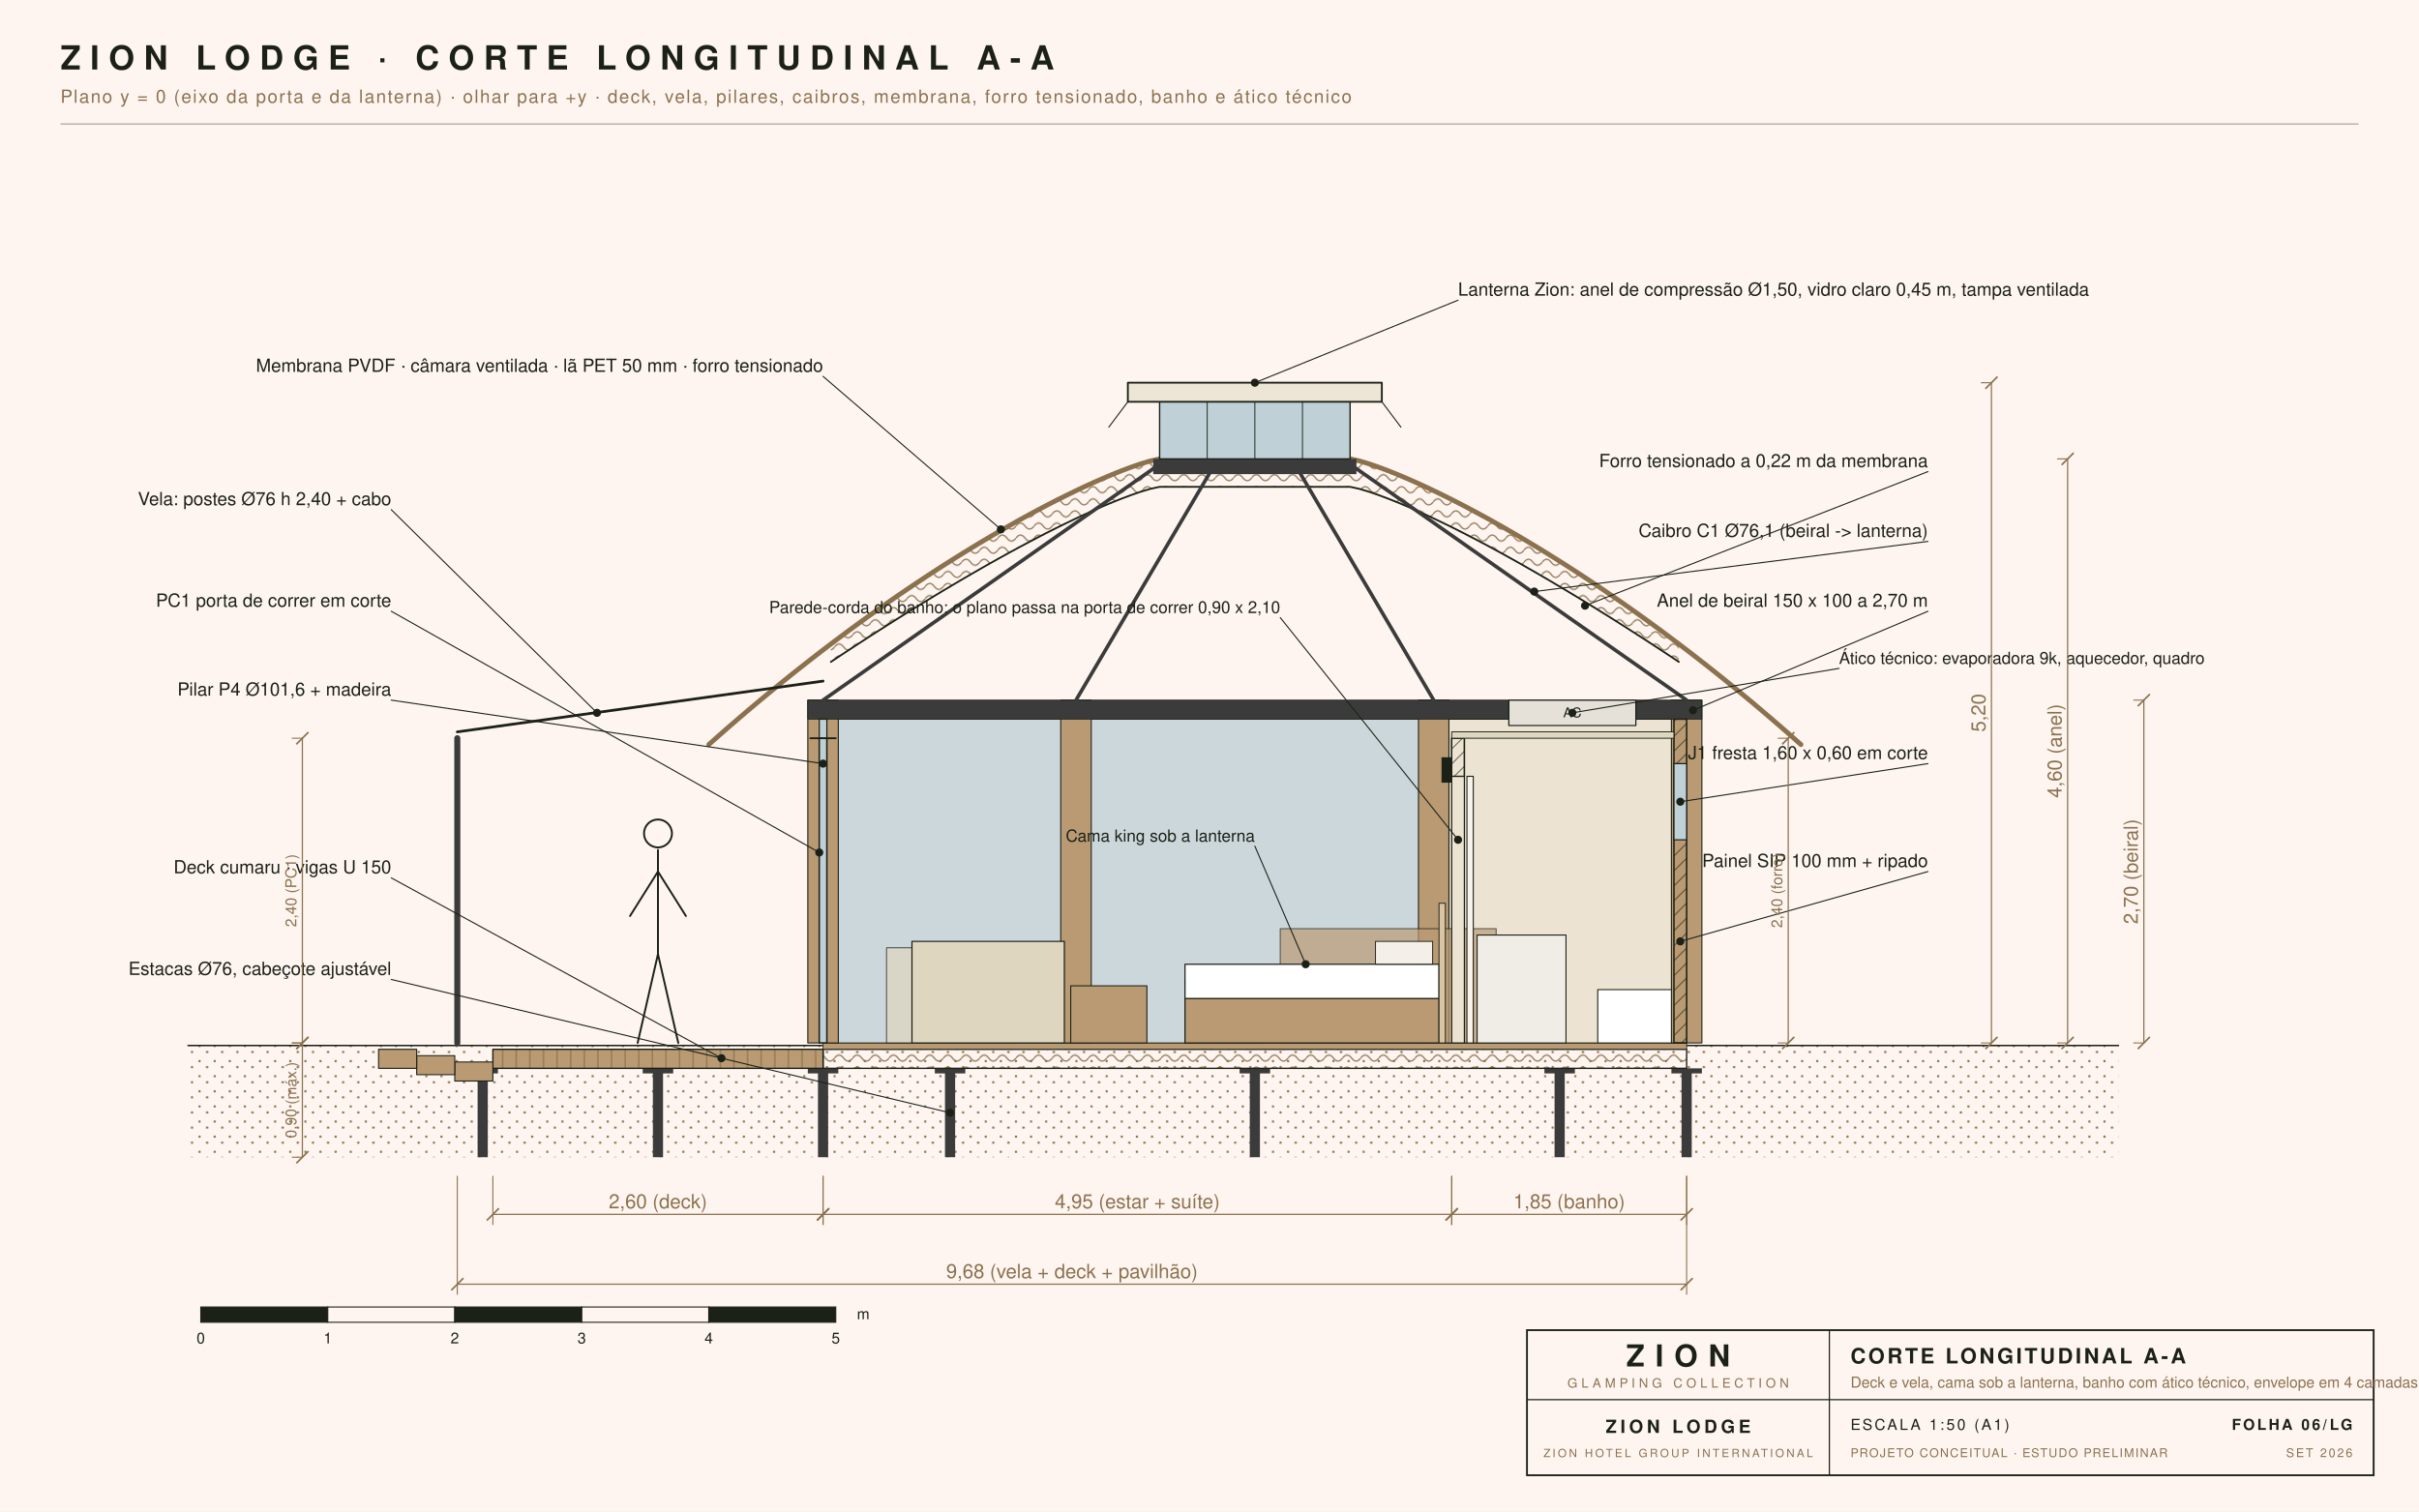
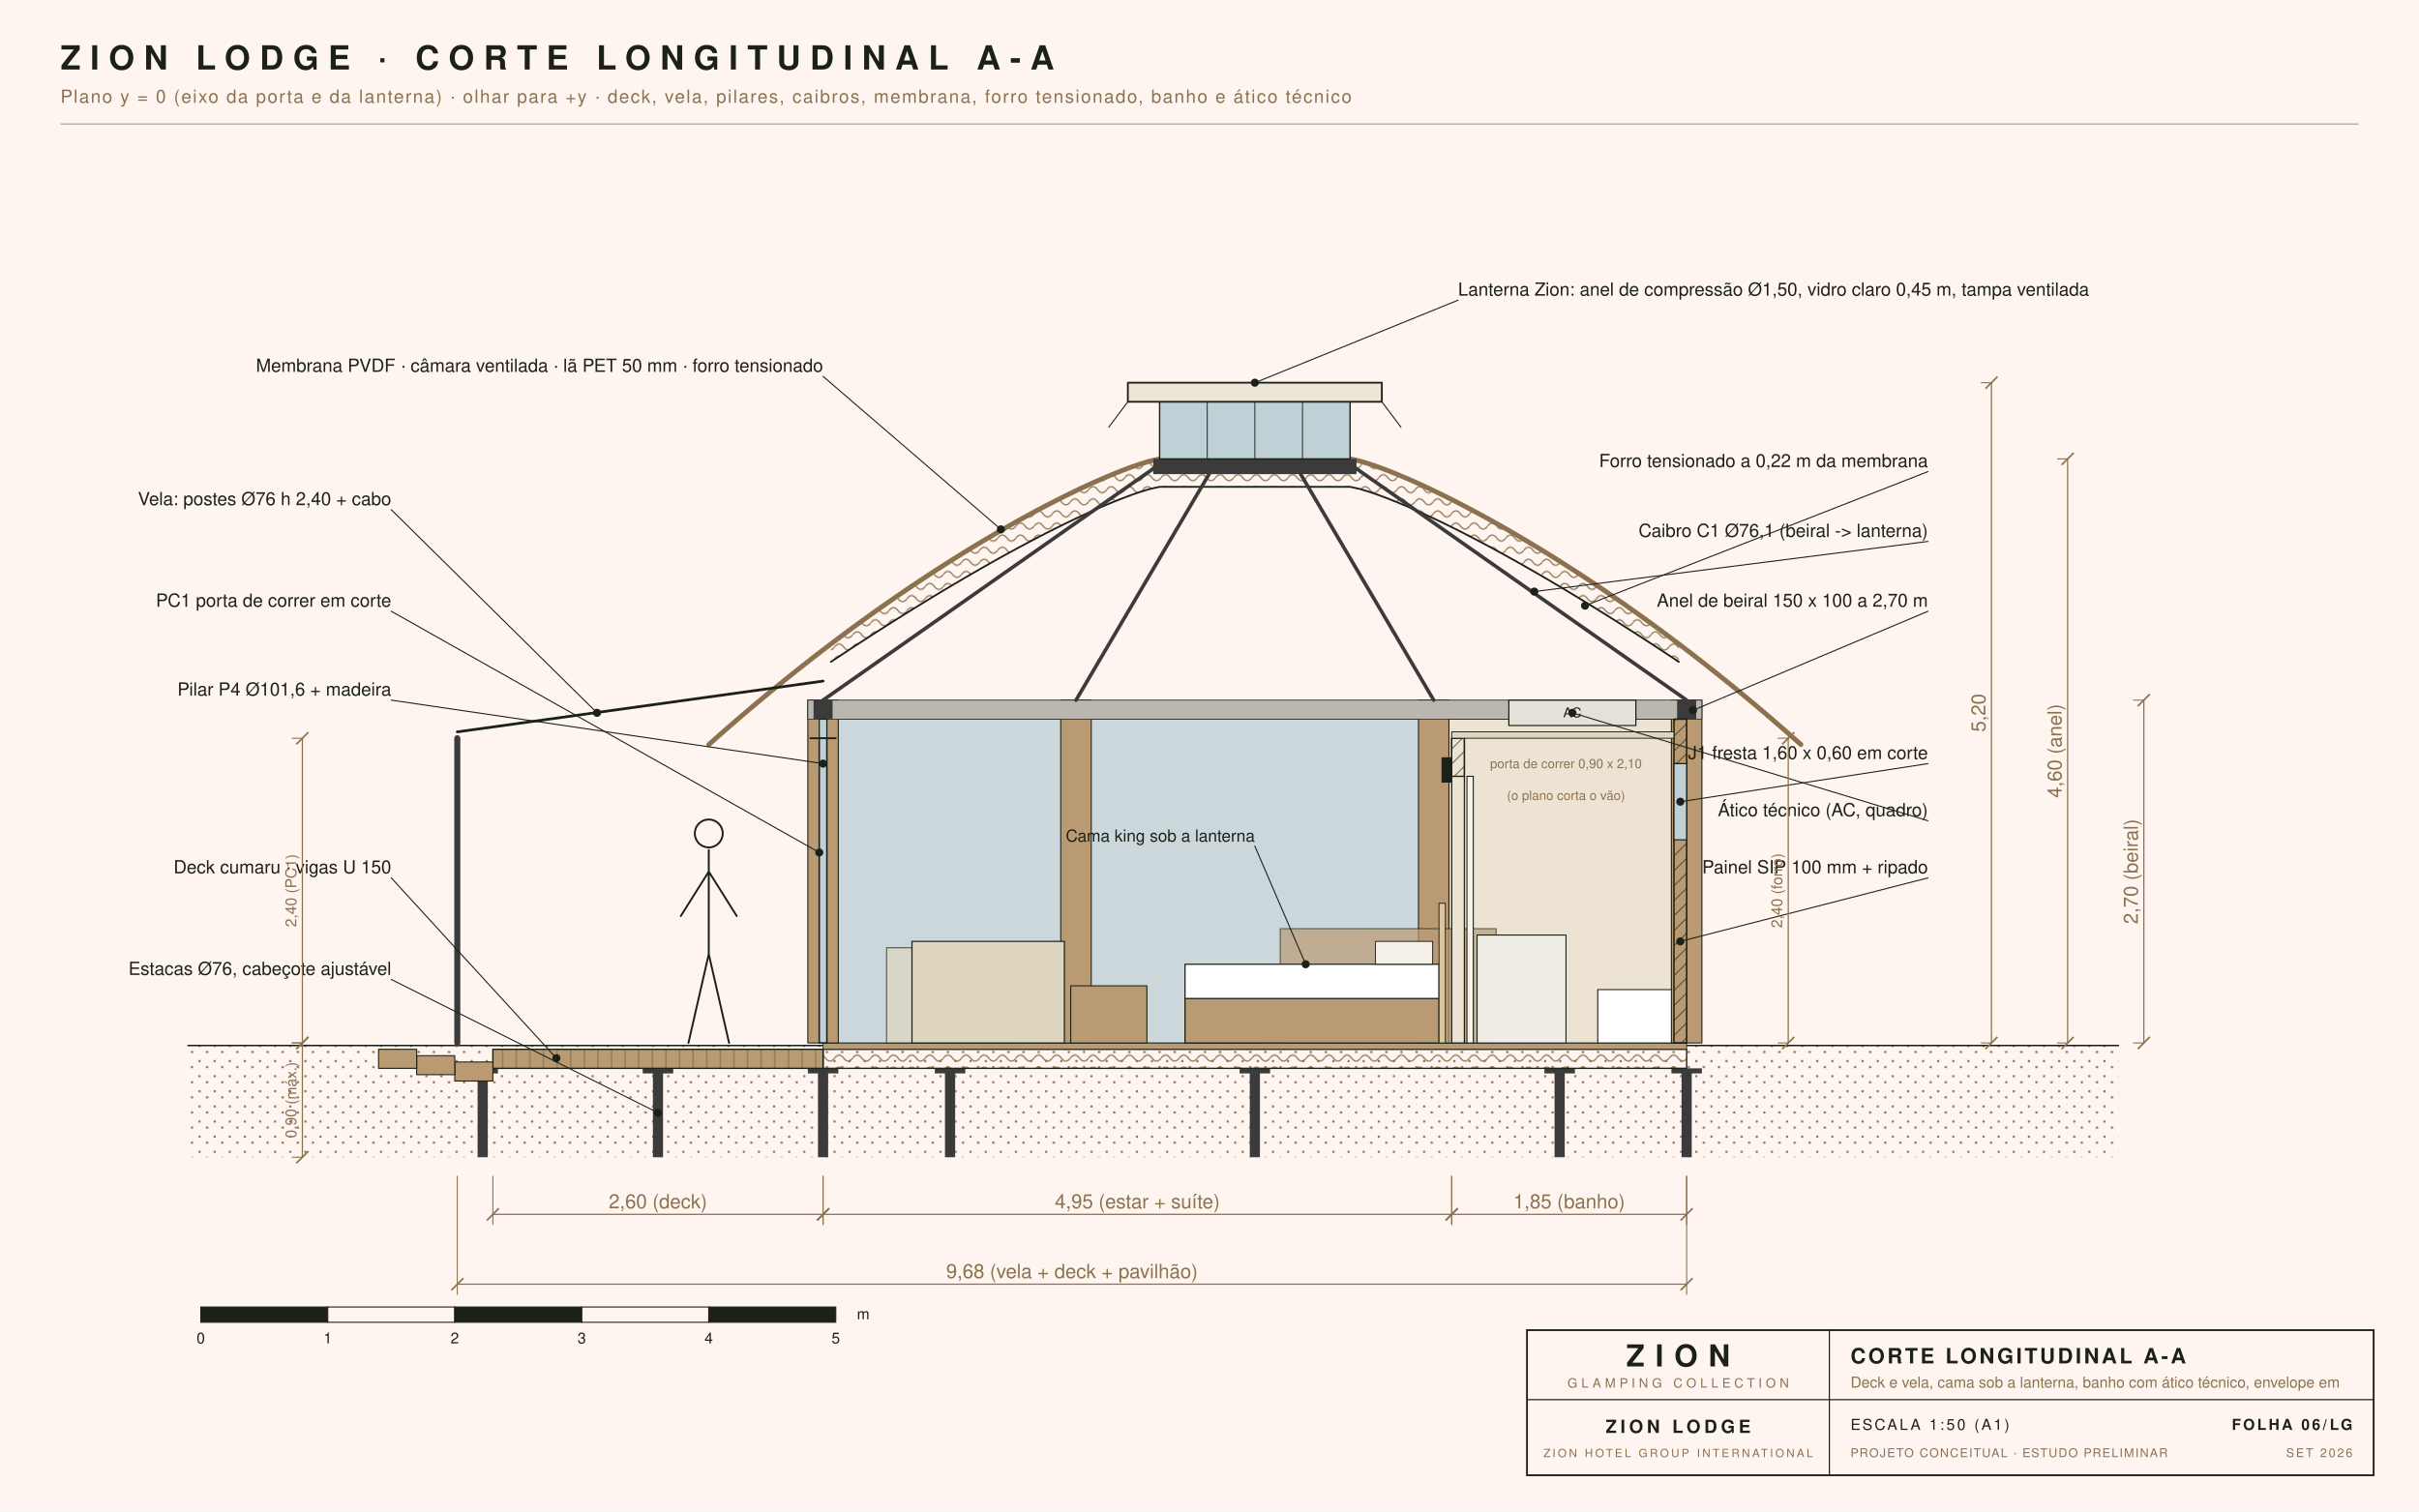
<svg xmlns="http://www.w3.org/2000/svg" viewBox="0 0 1600 1000" width="1600" height="1000" font-family="'DM Sans','Aventa',Helvetica,Arial,sans-serif">
  <defs>
    <pattern id="soil" width="10" height="10" patternUnits="userSpaceOnUse">
      <circle cx="2" cy="2" r="0.8" fill="#8B714E" />
      <circle cx="7" cy="6" r="0.8" fill="#8B714E" />
    </pattern>
    <pattern id="insul" width="12" height="8" patternUnits="userSpaceOnUse">
      <path d="M0 4 Q3 0 6 4 T12 4" fill="none" stroke="#8B714E" stroke-width="0.8" />
    </pattern>
    <pattern id="deck" width="9" height="60" patternUnits="userSpaceOnUse">
      <rect width="9" height="60" fill="#B99A73" />
      <line x1="8.5" y1="0" x2="8.5" y2="60" stroke="#8B714E" stroke-width="0.9" opacity="0.8" />
    </pattern>
    <pattern id="hatch" width="7" height="7" patternUnits="userSpaceOnUse" patternTransform="rotate(45)">
      <line x1="0" y1="0" x2="0" y2="7" stroke="#1B2117" stroke-width="0.8" />
    </pattern>
  </defs>
  <rect width="1600" height="1000" fill="#FEF5F0" />
  <text x="40.00" y="46.00" fill="#1B2117" text-anchor="start" style="font-family:'DM Sans','Aventa',Helvetica,Arial,sans-serif;font-size:22px;font-weight:700;letter-spacing:0.28em;">ZION LODGE · CORTE LONGITUDINAL A-A</text>
  <text x="40.00" y="68.00" fill="#8B714E" text-anchor="start" style="font-family:'DM Sans','Aventa',Helvetica,Arial,sans-serif;font-size:12px;font-weight:400;letter-spacing:0.08em;">Plano y = 0 (eixo da porta e da lanterna) · olhar para +y · deck, vela, pilares, caibros, membrana, forro tensionado, banho e ático técnico</text>
  <line x1="40" y1="82" x2="1560" y2="82" stroke="#1B2117" stroke-width="0.6" opacity="0.5" />
  <polygon points="124.40,765.60 1401.20,765.60 1401.20,691.68 124.40,691.68" fill="url(#soil)" stroke="none" stroke-width="1.0" opacity="1.0" stroke-linejoin="round" stroke-linecap="round" />
  <line x1="124.40" y1="691.68" x2="1401.20" y2="691.68" stroke="#1B2117" stroke-width="1.0" opacity="1.0" stroke-linecap="round" />
  <polygon points="315.91,765.60 322.63,765.60 322.63,708.48 315.91,708.48" fill="#3A3B3A" stroke="none" stroke-width="1.0" opacity="1.0" stroke-linejoin="round" stroke-linecap="round" />
  <polygon points="309.19,710.16 329.35,710.16 329.35,706.80 309.19,706.80" fill="#3A3B3A" stroke="none" stroke-width="1.0" opacity="1.0" stroke-linejoin="round" stroke-linecap="round" />
  <polygon points="431.84,765.60 438.56,765.60 438.56,708.48 431.84,708.48" fill="#3A3B3A" stroke="none" stroke-width="1.0" opacity="1.0" stroke-linejoin="round" stroke-linecap="round" />
  <polygon points="425.12,710.16 445.28,710.16 445.28,706.80 425.12,706.80" fill="#3A3B3A" stroke="none" stroke-width="1.0" opacity="1.0" stroke-linejoin="round" stroke-linecap="round" />
  <polygon points="625.04,765.60 631.76,765.60 631.76,708.48 625.04,708.48" fill="#3A3B3A" stroke="none" stroke-width="1.0" opacity="1.0" stroke-linejoin="round" stroke-linecap="round" />
  <polygon points="618.32,710.16 638.48,710.16 638.48,706.80 618.32,706.80" fill="#3A3B3A" stroke="none" stroke-width="1.0" opacity="1.0" stroke-linejoin="round" stroke-linecap="round" />
  <polygon points="826.64,765.60 833.36,765.60 833.36,708.48 826.64,708.48" fill="#3A3B3A" stroke="none" stroke-width="1.0" opacity="1.0" stroke-linejoin="round" stroke-linecap="round" />
  <polygon points="819.92,710.16 840.08,710.16 840.08,706.80 819.92,706.80" fill="#3A3B3A" stroke="none" stroke-width="1.0" opacity="1.0" stroke-linejoin="round" stroke-linecap="round" />
  <polygon points="1028.24,765.60 1034.96,765.60 1034.96,708.48 1028.24,708.48" fill="#3A3B3A" stroke="none" stroke-width="1.0" opacity="1.0" stroke-linejoin="round" stroke-linecap="round" />
  <polygon points="1021.52,710.16 1041.68,710.16 1041.68,706.80 1021.52,706.80" fill="#3A3B3A" stroke="none" stroke-width="1.0" opacity="1.0" stroke-linejoin="round" stroke-linecap="round" />
  <polygon points="541.04,765.60 547.76,765.60 547.76,708.48 541.04,708.48" fill="#3A3B3A" stroke="none" stroke-width="1.0" opacity="1.0" stroke-linejoin="round" stroke-linecap="round" />
  <polygon points="534.32,710.16 554.48,710.16 554.48,706.80 534.32,706.80" fill="#3A3B3A" stroke="none" stroke-width="1.0" opacity="1.0" stroke-linejoin="round" stroke-linecap="round" />
  <polygon points="1112.24,765.60 1118.96,765.60 1118.96,708.48 1112.24,708.48" fill="#3A3B3A" stroke="none" stroke-width="1.0" opacity="1.0" stroke-linejoin="round" stroke-linecap="round" />
  <polygon points="1105.52,710.16 1125.68,710.16 1125.68,706.80 1105.52,706.80" fill="#3A3B3A" stroke="none" stroke-width="1.0" opacity="1.0" stroke-linejoin="round" stroke-linecap="round" />
  <polygon points="544.40,706.80 1115.60,706.80 1115.60,694.20 544.40,694.20" fill="url(#insul)" stroke="#1B2117" stroke-width="0.9" opacity="1.0" stroke-linejoin="round" stroke-linecap="round" />
  <polygon points="544.40,694.20 1115.60,694.20 1115.60,690.00 544.40,690.00" fill="#B99A73" stroke="#1B2117" stroke-width="0.5" opacity="1.0" stroke-linejoin="round" stroke-linecap="round" />
  <polygon points="326.00,706.80 544.40,706.80 544.40,694.20 326.00,694.20" fill="url(#deck)" stroke="#1B2117" stroke-width="0.9" opacity="1.0" stroke-linejoin="round" stroke-linecap="round" />
  <polygon points="300.80,715.20 326.00,715.20 326.00,702.60 300.80,702.60" fill="#B99A73" stroke="#1B2117" stroke-width="0.7" opacity="1.0" stroke-linejoin="round" stroke-linecap="round" />
  <polygon points="275.60,711.00 300.80,711.00 300.80,698.40 275.60,698.40" fill="#B99A73" stroke="#1B2117" stroke-width="0.7" opacity="1.0" stroke-linejoin="round" stroke-linecap="round" />
  <polygon points="250.40,706.80 275.60,706.80 275.60,694.20 250.40,694.20" fill="#B99A73" stroke="#1B2117" stroke-width="0.7" opacity="1.0" stroke-linejoin="round" stroke-linecap="round" />
  <polygon points="544.40,690.00 711.70,690.00 711.70,475.80 544.40,475.80" fill="#BFD0D6" stroke="#1B2117" stroke-width="0.7" opacity="0.8" stroke-linejoin="round" stroke-linecap="round" />
  <polygon points="711.70,690.00 948.30,690.00 948.30,475.80 711.70,475.80" fill="#BFD0D6" stroke="#1B2117" stroke-width="0.7" opacity="0.8" stroke-linejoin="round" stroke-linecap="round" />
  <polygon points="948.30,690.00 1115.60,690.00 1115.60,475.80 948.30,475.80" fill="#EDE3D3" stroke="#1B2117" stroke-width="0.7" opacity="1.0" stroke-linejoin="round" stroke-linecap="round" />
  <polygon points="701.62,690.00 721.78,690.00 721.78,463.20 701.62,463.20" fill="#B99A73" stroke="#1B2117" stroke-width="0.7" opacity="1.0" stroke-linejoin="round" stroke-linecap="round" />
  <polygon points="938.22,690.00 958.38,690.00 958.38,463.20 938.22,463.20" fill="#B99A73" stroke="#1B2117" stroke-width="0.7" opacity="1.0" stroke-linejoin="round" stroke-linecap="round" />
  <polygon points="846.80,690.00 989.60,690.00 989.60,614.40 846.80,614.40" fill="#B99A73" stroke="#1B2117" stroke-width="0.7" opacity="0.7" stroke-linejoin="round" stroke-linecap="round" />
  <polygon points="586.40,690.00 670.40,690.00 670.40,627.00 586.40,627.00" fill="#DED6BF" stroke="#1B2117" stroke-width="0.7" opacity="0.7" stroke-linejoin="round" stroke-linecap="round" />
  <polygon points="783.80,690.00 834.20,690.00 834.20,648.00 783.80,648.00" fill="#B99A73" stroke="#1B2117" stroke-width="0.7" opacity="1.0" stroke-linejoin="round" stroke-linecap="round" />
  <polygon points="977.00,690.00 1035.80,690.00 1035.80,618.60 977.00,618.60" fill="#EFEDE6" stroke="#1B2117" stroke-width="0.7" opacity="1.0" stroke-linejoin="round" stroke-linecap="round" />
  <polygon points="1056.80,690.00 1107.20,690.00 1107.20,654.72 1056.80,654.72" fill="#FFFFFF" stroke="#1B2117" stroke-width="0.7" opacity="1.0" stroke-linejoin="round" stroke-linecap="round" />
  <polygon points="534.32,690.00 554.48,690.00 554.48,463.20 534.32,463.20" fill="#B99A73" stroke="#1B2117" stroke-width="0.7" opacity="1.0" stroke-linejoin="round" stroke-linecap="round" />
  <polygon points="1105.52,690.00 1125.68,690.00 1125.68,463.20 1105.52,463.20" fill="#B99A73" stroke="#1B2117" stroke-width="0.7" opacity="1.0" stroke-linejoin="round" stroke-linecap="round" />
-   <polygon points="534.32,475.80 1125.68,475.80 1125.68,463.20 534.32,463.20" fill="#3A3B3A" stroke="#1B2117" stroke-width="0.5" opacity="1.0" stroke-linejoin="round" stroke-linecap="round" />
+   <polygon points="534.32,475.80 1125.68,475.80 1125.68,463.20 534.32,463.20" fill="#B9B7B0" stroke="#1B2117" stroke-width="0.5" opacity="1.0" stroke-linejoin="round" stroke-linecap="round" />
+   <polygon points="538.10,475.80 550.70,475.80 550.70,463.20 538.10,463.20" fill="#3A3B3A" stroke="none" stroke-width="1.0" opacity="1.0" stroke-linejoin="round" stroke-linecap="round" />
+   <polygon points="1109.30,475.80 1121.90,475.80 1121.90,463.20 1109.30,463.20" fill="#3A3B3A" stroke="none" stroke-width="1.0" opacity="1.0" stroke-linejoin="round" stroke-linecap="round" />
  <polygon points="541.88,690.00 546.92,690.00 546.92,488.40 541.88,488.40" fill="#BFD0D6" stroke="#1B2117" stroke-width="1.0" opacity="1.0" stroke-linejoin="round" stroke-linecap="round" />
  <polygon points="541.88,488.40 546.92,488.40 546.92,475.80 541.88,475.80" fill="#BFD0D6" stroke="#1B2117" stroke-width="0.8" opacity="1.0" stroke-linejoin="round" stroke-linecap="round" />
  <line x1="536.00" y1="488.40" x2="552.80" y2="488.40" stroke="#1B2117" stroke-width="1.2" opacity="1.0" stroke-linecap="round" />
  <polygon points="1107.20,690.00 1115.60,690.00 1115.60,475.80 1107.20,475.80" fill="url(#hatch)" stroke="#1B2117" stroke-width="1.0" opacity="1.0" stroke-linejoin="round" stroke-linecap="round" />
  <polygon points="1107.20,555.60 1115.60,555.60 1115.60,505.20 1107.20,505.20" fill="#BFD0D6" stroke="#1B2117" stroke-width="0.8" opacity="1.0" stroke-linejoin="round" stroke-linecap="round" />
  <polygon points="960.20,690.00 968.60,690.00 968.60,488.40 960.20,488.40" fill="#EDE3D3" stroke="#1B2117" stroke-width="0.8" opacity="1.0" stroke-linejoin="round" stroke-linecap="round" />
  <polygon points="960.20,513.60 968.60,513.60 968.60,488.40 960.20,488.40" fill="url(#hatch)" stroke="#1B2117" stroke-width="0.9" opacity="1.0" stroke-linejoin="round" stroke-linecap="round" />
  <polygon points="970.28,690.00 974.48,690.00 974.48,513.60 970.28,513.60" fill="#F7F3EC" stroke="#1B2117" stroke-width="0.7" opacity="1.0" stroke-linejoin="round" stroke-linecap="round" />
  <polygon points="960.20,488.40 1107.20,488.40 1107.20,484.20 960.20,484.20" fill="#DED6BF" stroke="#1B2117" stroke-width="0.6" opacity="1.0" stroke-linejoin="round" stroke-linecap="round" />
  <polygon points="998.00,480.00 1082.00,480.00 1082.00,463.20 998.00,463.20" fill="#E5E1D8" stroke="#1B2117" stroke-width="0.8" opacity="1.0" stroke-linejoin="round" stroke-linecap="round" />
  <text x="1040.00" y="474.60" fill="#1B2117" text-anchor="middle" style="font-family:'DM Sans','Aventa',Helvetica,Arial,sans-serif;font-size:9px;font-weight:400;letter-spacing:0em;">AC</text>
  <polygon points="953.48,517.80 960.20,517.80 960.20,501.00 953.48,501.00" fill="#1B2117" stroke="none" stroke-width="1.0" opacity="1.0" stroke-linejoin="round" stroke-linecap="round" />
  <polygon points="549.56,426.05 555.78,421.38 561.99,416.76 568.20,412.21 574.41,407.72 580.62,403.30 586.84,398.93 593.05,394.62 599.26,390.38 605.48,386.19 611.69,382.07 617.90,378.01 624.11,374.01 630.33,370.07 636.54,366.19 642.75,362.38 648.96,358.63 655.17,354.94 661.39,351.32 667.60,347.77 673.81,344.28 680.02,340.87 686.24,337.52 692.45,334.25 698.66,331.06 704.88,327.95 711.09,324.92 717.30,321.98 723.51,319.14 729.73,316.41 735.94,313.79 742.15,311.31 748.36,308.98 754.58,306.84 760.79,304.96 767.00,303.60 893.00,303.60 899.21,304.96 905.42,306.84 911.64,308.98 917.85,311.31 924.06,313.79 930.27,316.41 936.49,319.14 942.70,321.98 948.91,324.92 955.12,327.95 961.34,331.06 967.55,334.25 973.76,337.52 979.98,340.87 986.19,344.28 992.40,347.77 998.61,351.32 1004.83,354.94 1011.04,358.63 1017.25,362.38 1023.46,366.19 1029.67,370.07 1035.89,374.01 1042.10,378.01 1048.31,382.07 1054.53,386.19 1060.74,390.38 1066.95,394.62 1073.16,398.93 1079.38,403.30 1085.59,407.72 1091.80,412.21 1098.01,416.76 1104.22,421.38 1110.44,426.05 1110.44,437.89 1104.22,433.77 1098.01,429.68 1091.80,425.62 1085.59,421.59 1079.38,417.60 1073.16,413.63 1066.95,409.70 1060.74,405.81 1054.53,401.95 1048.31,398.13 1042.10,394.35 1035.89,390.60 1029.67,386.90 1023.46,383.24 1017.25,379.62 1011.04,376.05 1004.83,372.52 998.61,369.04 992.40,365.61 986.19,362.24 979.98,358.92 973.76,355.66 967.55,352.46 961.34,349.33 955.12,346.27 948.91,343.29 942.70,340.38 936.49,337.57 930.27,334.86 924.06,332.25 917.85,329.78 911.64,327.45 905.42,325.32 899.21,323.44 893.00,322.08 767.00,322.08 760.79,323.44 754.58,325.32 748.36,327.45 742.15,329.78 735.94,332.25 729.73,334.86 723.51,337.57 717.30,340.38 711.09,343.29 704.88,346.27 698.66,349.33 692.45,352.46 686.24,355.66 680.02,358.92 673.81,362.24 667.60,365.61 661.39,369.04 655.17,372.52 648.96,376.05 642.75,379.62 636.54,383.24 630.33,386.90 624.11,390.60 617.90,394.35 611.69,398.13 605.48,401.95 599.26,405.81 593.05,409.70 586.84,413.63 580.62,417.60 574.41,421.59 568.20,425.62 561.99,429.68 555.78,433.77 549.56,437.89" fill="url(#insul)" stroke="none" stroke-width="1.0" opacity="1.0" stroke-linejoin="round" stroke-linecap="round" />
  <polyline points="468.80,492.60 475.01,487.09 481.22,481.64 487.44,476.27 493.65,470.95 499.86,465.71 506.08,460.53 512.29,455.41 518.50,450.36 524.71,445.37 530.92,440.45 537.14,435.59 543.35,430.79 549.56,426.05 555.78,421.38 561.99,416.76 568.20,412.21 574.41,407.72 580.62,403.30 586.84,398.93 593.05,394.62 599.26,390.38 605.48,386.19 611.69,382.07 617.90,378.01 624.11,374.01 630.33,370.07 636.54,366.19 642.75,362.38 648.96,358.63 655.17,354.94 661.39,351.32 667.60,347.77 673.81,344.28 680.02,340.87 686.24,337.52 692.45,334.25 698.66,331.06 704.88,327.95 711.09,324.92 717.30,321.98 723.51,319.14 729.73,316.41 735.94,313.79 742.15,311.31 748.36,308.98 754.58,306.84 760.79,304.96 767.00,303.60 893.00,303.60 899.21,304.96 905.42,306.84 911.64,308.98 917.85,311.31 924.06,313.79 930.27,316.41 936.49,319.14 942.70,321.98 948.91,324.92 955.12,327.95 961.34,331.06 967.55,334.25 973.76,337.52 979.98,340.87 986.19,344.28 992.40,347.77 998.61,351.32 1004.83,354.94 1011.04,358.63 1017.25,362.38 1023.46,366.19 1029.67,370.07 1035.89,374.01 1042.10,378.01 1048.31,382.07 1054.53,386.19 1060.74,390.38 1066.95,394.62 1073.16,398.93 1079.38,403.30 1085.59,407.72 1091.80,412.21 1098.01,416.76 1104.22,421.38 1110.44,426.05 1116.65,430.79 1122.86,435.59 1129.08,440.45 1135.29,445.37 1141.50,450.36 1147.71,455.41 1153.92,460.53 1160.14,465.71 1166.35,470.95 1172.56,476.27 1178.78,481.64 1184.99,487.09 1191.20,492.60" fill="none" stroke="#8B714E" stroke-width="3.2" opacity="1.0" stroke-linejoin="round" stroke-linecap="round" />
  <polyline points="549.56,437.89 555.78,433.77 561.99,429.68 568.20,425.62 574.41,421.59 580.62,417.60 586.84,413.63 593.05,409.70 599.26,405.81 605.48,401.95 611.69,398.13 617.90,394.35 624.11,390.60 630.33,386.90 636.54,383.24 642.75,379.62 648.96,376.05 655.17,372.52 661.39,369.04 667.60,365.61 673.81,362.24 680.02,358.92 686.24,355.66 692.45,352.46 698.66,349.33 704.88,346.27 711.09,343.29 717.30,340.38 723.51,337.57 729.73,334.86 735.94,332.25 742.15,329.78 748.36,327.45 754.58,325.32 760.79,323.44 767.00,322.08 893.00,322.08 899.21,323.44 905.42,325.32 911.64,327.45 917.85,329.78 924.06,332.25 930.27,334.86 936.49,337.57 942.70,340.38 948.91,343.29 955.12,346.27 961.34,349.33 967.55,352.46 973.76,355.66 979.98,358.92 986.19,362.24 992.40,365.61 998.61,369.04 1004.83,372.52 1011.04,376.05 1017.25,379.62 1023.46,383.24 1029.67,386.90 1035.89,390.60 1042.10,394.35 1048.31,398.13 1054.53,401.95 1060.74,405.81 1066.95,409.70 1073.16,413.63 1079.38,417.60 1085.59,421.59 1091.80,425.62 1098.01,429.68 1104.22,433.77 1110.44,437.89" fill="none" stroke="#1B2117" stroke-width="1.2" opacity="1.0" stroke-linejoin="round" stroke-linecap="round" />
  <line x1="544.40" y1="463.20" x2="772.04" y2="303.60" stroke="#3A3B3A" stroke-width="2.4" opacity="1.0" stroke-linecap="round" />
  <line x1="711.70" y1="463.20" x2="805.64" y2="303.60" stroke="#3A3B3A" stroke-width="2.4" opacity="1.0" stroke-linecap="round" />
  <line x1="948.30" y1="463.20" x2="854.36" y2="303.60" stroke="#3A3B3A" stroke-width="2.4" opacity="1.0" stroke-linecap="round" />
  <line x1="1115.60" y1="463.20" x2="887.96" y2="303.60" stroke="#3A3B3A" stroke-width="2.4" opacity="1.0" stroke-linecap="round" />
  <polygon points="762.80,313.68 897.20,313.68 897.20,303.60 762.80,303.60" fill="#3A3B3A" stroke="none" stroke-width="1.0" opacity="1.0" stroke-linejoin="round" stroke-linecap="round" />
  <polygon points="767.00,303.60 893.00,303.60 893.00,265.80 767.00,265.80" fill="#BFD0D6" stroke="#1B2117" stroke-width="0.9" opacity="1.0" stroke-linejoin="round" stroke-linecap="round" />
  <line x1="798.50" y1="303.60" x2="798.50" y2="265.80" stroke="#1B2117" stroke-width="0.6" opacity="1.0" stroke-linecap="round" />
  <line x1="830.00" y1="303.60" x2="830.00" y2="265.80" stroke="#1B2117" stroke-width="0.6" opacity="1.0" stroke-linecap="round" />
  <line x1="861.50" y1="303.60" x2="861.50" y2="265.80" stroke="#1B2117" stroke-width="0.6" opacity="1.0" stroke-linecap="round" />
  <polygon points="746.00,265.80 914.00,265.80 914.00,253.20 746.00,253.20" fill="#EDE6D6" stroke="#1B2117" stroke-width="1.2" opacity="1.0" stroke-linejoin="round" stroke-linecap="round" />
  <line x1="746.00" y1="265.80" x2="733.40" y2="282.60" stroke="#1B2117" stroke-width="0.7" opacity="1.0" stroke-linecap="round" />
  <line x1="914.00" y1="265.80" x2="926.60" y2="282.60" stroke="#1B2117" stroke-width="0.7" opacity="1.0" stroke-linecap="round" />
  <line x1="302.47" y1="690.00" x2="302.47" y2="488.40" stroke="#3A3B3A" stroke-width="4" opacity="1.0" stroke-linecap="round" />
  <line x1="302.47" y1="484.20" x2="544.40" y2="450.60" stroke="#1B2117" stroke-width="1.8" opacity="1.0" stroke-linecap="round" />
  <polygon points="783.80,690.00 951.80,690.00 951.80,660.60 783.80,660.60" fill="#B99A73" stroke="#1B2117" stroke-width="0.8" opacity="1.0" stroke-linejoin="round" stroke-linecap="round" />
  <polygon points="783.80,660.60 951.80,660.60 951.80,637.92 783.80,637.92" fill="#FFFFFF" stroke="#1B2117" stroke-width="0.8" opacity="1.0" stroke-linejoin="round" stroke-linecap="round" />
  <polygon points="909.80,637.92 947.60,637.92 947.60,622.80 909.80,622.80" fill="#F4EFE8" stroke="#1B2117" stroke-width="0.6" opacity="1.0" stroke-linejoin="round" stroke-linecap="round" />
  <polygon points="951.80,690.00 956.00,690.00 956.00,597.60 951.80,597.60" fill="#D9C4A3" stroke="#1B2117" stroke-width="0.6" opacity="1.0" stroke-linejoin="round" stroke-linecap="round" />
  <polygon points="603.20,690.00 704.00,690.00 704.00,622.80 603.20,622.80" fill="#DED6BF" stroke="#1B2117" stroke-width="0.8" opacity="1.0" stroke-linejoin="round" stroke-linecap="round" />
  <polygon points="708.20,690.00 758.60,690.00 758.60,652.20 708.20,652.20" fill="#B99A73" stroke="#1B2117" stroke-width="0.7" opacity="1.0" stroke-linejoin="round" stroke-linecap="round" />
-   <g transform="translate(435.2,690.0) scale(0.840)">
+   <g transform="translate(468.8,690.0) scale(0.840)">
    <circle cx="0" cy="-165" r="11" fill="none" stroke="#1B2117" stroke-width="1.5" />
    <path d="M0 -152 V-70 M0 -70 L-16 0 M0 -70 L16 0 M-22 -100 L0 -135 L22 -100" fill="none" stroke="#1B2117" stroke-width="1.5" stroke-linecap="round" />
  </g>
  <line x1="830.00" y1="253.20" x2="964.40" y2="198.60" stroke="#1B2117" stroke-width="0.7" opacity="1.0" stroke-linecap="round" />
  <circle cx="830.00" cy="253.20" r="2.2" fill="#1B2117" stroke="#1B2117" stroke-width="1.0" />
  <text x="964.40" y="195.60" fill="#1B2117" text-anchor="start" style="font-family:'DM Sans','Aventa',Helvetica,Arial,sans-serif;font-size:12px;font-weight:400;letter-spacing:0em;">Lanterna Zion: anel de compressão Ø1,50, vidro claro 0,45 m, tampa ventilada</text>
  <line x1="662.00" y1="350.22" x2="544.40" y2="249.00" stroke="#1B2117" stroke-width="0.7" opacity="1.0" stroke-linecap="round" />
  <circle cx="662.00" cy="350.22" r="2.2" fill="#1B2117" stroke="#1B2117" stroke-width="1.0" />
  <text x="544.40" y="246.00" fill="#1B2117" text-anchor="end" style="font-family:'DM Sans','Aventa',Helvetica,Arial,sans-serif;font-size:12px;font-weight:400;letter-spacing:0em;">Membrana PVDF · câmara ventilada · lã PET 50 mm · forro tensionado</text>
  <line x1="1048.40" y1="400.70" x2="1275.20" y2="312.00" stroke="#1B2117" stroke-width="0.7" opacity="1.0" stroke-linecap="round" />
  <circle cx="1048.40" cy="400.70" r="2.2" fill="#1B2117" stroke="#1B2117" stroke-width="1.0" />
  <text x="1275.20" y="309.00" fill="#1B2117" text-anchor="end" style="font-family:'DM Sans','Aventa',Helvetica,Arial,sans-serif;font-size:12px;font-weight:400;letter-spacing:0em;">Forro tensionado a 0,22 m da membrana</text>
  <line x1="1014.80" y1="391.38" x2="1275.20" y2="358.20" stroke="#1B2117" stroke-width="0.7" opacity="1.0" stroke-linecap="round" />
  <circle cx="1014.80" cy="391.38" r="2.2" fill="#1B2117" stroke="#1B2117" stroke-width="1.0" />
  <text x="1275.20" y="355.20" fill="#1B2117" text-anchor="end" style="font-family:'DM Sans','Aventa',Helvetica,Arial,sans-serif;font-size:12px;font-weight:400;letter-spacing:0em;">Caibro C1 Ø76,1 (beiral -&gt; lanterna)</text>
  <line x1="1119.80" y1="469.92" x2="1275.20" y2="404.40" stroke="#1B2117" stroke-width="0.7" opacity="1.0" stroke-linecap="round" />
  <circle cx="1119.80" cy="469.92" r="2.2" fill="#1B2117" stroke="#1B2117" stroke-width="1.0" />
  <text x="1275.20" y="401.40" fill="#1B2117" text-anchor="end" style="font-family:'DM Sans','Aventa',Helvetica,Arial,sans-serif;font-size:12px;font-weight:400;letter-spacing:0em;">Anel de beiral 150 x 100 a 2,70 m</text>
-   <line x1="1040.00" y1="471.60" x2="1216.40" y2="442.20" stroke="#1B2117" stroke-width="0.7" opacity="1.0" stroke-linecap="round" />
+   <line x1="1040.00" y1="471.60" x2="1275.20" y2="543.00" stroke="#1B2117" stroke-width="0.7" opacity="1.0" stroke-linecap="round" />
  <circle cx="1040.00" cy="471.60" r="2.2" fill="#1B2117" stroke="#1B2117" stroke-width="1.0" />
-   <text x="1216.40" y="439.20" fill="#1B2117" text-anchor="start" style="font-family:'DM Sans','Aventa',Helvetica,Arial,sans-serif;font-size:11px;font-weight:400;letter-spacing:0em;">Ático técnico: evaporadora 9k, aquecedor, quadro</text>
+   <text x="1275.20" y="540.00" fill="#1B2117" text-anchor="end" style="font-family:'DM Sans','Aventa',Helvetica,Arial,sans-serif;font-size:12px;font-weight:400;letter-spacing:0em;">Ático técnico (AC, quadro)</text>
  <line x1="1111.40" y1="530.40" x2="1275.20" y2="505.20" stroke="#1B2117" stroke-width="0.7" opacity="1.0" stroke-linecap="round" />
  <circle cx="1111.40" cy="530.40" r="2.2" fill="#1B2117" stroke="#1B2117" stroke-width="1.0" />
  <text x="1275.20" y="502.20" fill="#1B2117" text-anchor="end" style="font-family:'DM Sans','Aventa',Helvetica,Arial,sans-serif;font-size:12px;font-weight:400;letter-spacing:0em;">J1 fresta 1,60 x 0,60 em corte</text>
-   <line x1="1111.40" y1="622.80" x2="1275.20" y2="576.60" stroke="#1B2117" stroke-width="0.7" opacity="1.0" stroke-linecap="round" />
+   <line x1="1111.40" y1="622.80" x2="1275.20" y2="580.80" stroke="#1B2117" stroke-width="0.7" opacity="1.0" stroke-linecap="round" />
  <circle cx="1111.40" cy="622.80" r="2.2" fill="#1B2117" stroke="#1B2117" stroke-width="1.0" />
-   <text x="1275.20" y="573.60" fill="#1B2117" text-anchor="end" style="font-family:'DM Sans','Aventa',Helvetica,Arial,sans-serif;font-size:12px;font-weight:400;letter-spacing:0em;">Painel SIP 100 mm + ripado</text>
-   <line x1="964.40" y1="555.60" x2="846.80" y2="408.60" stroke="#1B2117" stroke-width="0.7" opacity="1.0" stroke-linecap="round" />
-   <circle cx="964.40" cy="555.60" r="2.2" fill="#1B2117" stroke="#1B2117" stroke-width="1.0" />
-   <text x="846.80" y="405.60" fill="#1B2117" text-anchor="end" style="font-family:'DM Sans','Aventa',Helvetica,Arial,sans-serif;font-size:11px;font-weight:400;letter-spacing:0em;">Parede-corda do banho: o plano passa na porta de correr 0,90 x 2,10</text>
+   <text x="1275.20" y="577.80" fill="#1B2117" text-anchor="end" style="font-family:'DM Sans','Aventa',Helvetica,Arial,sans-serif;font-size:12px;font-weight:400;letter-spacing:0em;">Painel SIP 100 mm + ripado</text>
+   <text x="1035.80" y="508.20" fill="#8B714E" text-anchor="middle" style="font-family:'DM Sans','Aventa',Helvetica,Arial,sans-serif;font-size:8.5px;font-weight:400;letter-spacing:0em;">porta de correr 0,90 x 2,10</text>
+   <text x="1035.80" y="529.20" fill="#8B714E" text-anchor="middle" style="font-family:'DM Sans','Aventa',Helvetica,Arial,sans-serif;font-size:8.5px;font-weight:400;letter-spacing:0em;">(o plano corta o vão)</text>
  <line x1="541.88" y1="564.00" x2="258.80" y2="404.40" stroke="#1B2117" stroke-width="0.7" opacity="1.0" stroke-linecap="round" />
  <circle cx="541.88" cy="564.00" r="2.2" fill="#1B2117" stroke="#1B2117" stroke-width="1.0" />
  <text x="258.80" y="401.40" fill="#1B2117" text-anchor="end" style="font-family:'DM Sans','Aventa',Helvetica,Arial,sans-serif;font-size:12px;font-weight:400;letter-spacing:0em;">PC1 porta de correr em corte</text>
  <line x1="394.87" y1="471.60" x2="258.80" y2="337.20" stroke="#1B2117" stroke-width="0.7" opacity="1.0" stroke-linecap="round" />
  <circle cx="394.87" cy="471.60" r="2.2" fill="#1B2117" stroke="#1B2117" stroke-width="1.0" />
  <text x="258.80" y="334.20" fill="#1B2117" text-anchor="end" style="font-family:'DM Sans','Aventa',Helvetica,Arial,sans-serif;font-size:12px;font-weight:400;letter-spacing:0em;">Vela: postes Ø76 h 2,40 + cabo</text>
  <line x1="544.40" y1="505.20" x2="258.80" y2="463.20" stroke="#1B2117" stroke-width="0.7" opacity="1.0" stroke-linecap="round" />
  <circle cx="544.40" cy="505.20" r="2.2" fill="#1B2117" stroke="#1B2117" stroke-width="1.0" />
  <text x="258.80" y="460.20" fill="#1B2117" text-anchor="end" style="font-family:'DM Sans','Aventa',Helvetica,Arial,sans-serif;font-size:12px;font-weight:400;letter-spacing:0em;">Pilar P4 Ø101,6 + madeira</text>
-   <line x1="477.20" y1="700.08" x2="258.80" y2="580.80" stroke="#1B2117" stroke-width="0.7" opacity="1.0" stroke-linecap="round" />
-   <circle cx="477.20" cy="700.08" r="2.2" fill="#1B2117" stroke="#1B2117" stroke-width="1.0" />
+   <line x1="368.00" y1="700.08" x2="258.80" y2="580.80" stroke="#1B2117" stroke-width="0.7" opacity="1.0" stroke-linecap="round" />
+   <circle cx="368.00" cy="700.08" r="2.2" fill="#1B2117" stroke="#1B2117" stroke-width="1.0" />
  <text x="258.80" y="577.80" fill="#1B2117" text-anchor="end" style="font-family:'DM Sans','Aventa',Helvetica,Arial,sans-serif;font-size:12px;font-weight:400;letter-spacing:0em;">Deck cumaru · vigas U 150</text>
-   <line x1="628.40" y1="736.20" x2="258.80" y2="648.00" stroke="#1B2117" stroke-width="0.7" opacity="1.0" stroke-linecap="round" />
-   <circle cx="628.40" cy="736.20" r="2.2" fill="#1B2117" stroke="#1B2117" stroke-width="1.0" />
+   <line x1="435.20" y1="736.20" x2="258.80" y2="648.00" stroke="#1B2117" stroke-width="0.7" opacity="1.0" stroke-linecap="round" />
+   <circle cx="435.20" cy="736.20" r="2.2" fill="#1B2117" stroke="#1B2117" stroke-width="1.0" />
  <text x="258.80" y="645.00" fill="#1B2117" text-anchor="end" style="font-family:'DM Sans','Aventa',Helvetica,Arial,sans-serif;font-size:12px;font-weight:400;letter-spacing:0em;">Estacas Ø76, cabeçote ajustável</text>
  <line x1="863.60" y1="637.92" x2="830.00" y2="559.80" stroke="#1B2117" stroke-width="0.7" opacity="1.0" stroke-linecap="round" />
  <circle cx="863.60" cy="637.92" r="2.2" fill="#1B2117" stroke="#1B2117" stroke-width="1.0" />
  <text x="830.00" y="556.80" fill="#1B2117" text-anchor="end" style="font-family:'DM Sans','Aventa',Helvetica,Arial,sans-serif;font-size:11px;font-weight:400;letter-spacing:0em;">Cama king sob a lanterna</text>
  <line x1="326.00" y1="778.20" x2="326.00" y2="810.12" stroke="#8B714E" stroke-width="0.7" opacity="1.0" stroke-linecap="round" />
  <line x1="544.40" y1="778.20" x2="544.40" y2="810.12" stroke="#8B714E" stroke-width="0.7" opacity="1.0" stroke-linecap="round" />
  <line x1="326.00" y1="803.40" x2="544.40" y2="803.40" stroke="#8B714E" stroke-width="0.8" opacity="1.0" stroke-linecap="round" />
  <line x1="322.0" y1="807.4" x2="330.0" y2="799.4" stroke="#8B714E" stroke-width="1.1" />
  <line x1="540.4" y1="807.4" x2="548.4" y2="799.4" stroke="#8B714E" stroke-width="1.1" />
  <text x="435.20" y="799.40" fill="#8B714E" text-anchor="middle" style="font-family:'DM Sans','Aventa',Helvetica,Arial,sans-serif;font-size:13px;font-weight:400;letter-spacing:0em;">2,60 (deck)</text>
  <line x1="544.40" y1="778.20" x2="544.40" y2="810.12" stroke="#8B714E" stroke-width="0.7" opacity="1.0" stroke-linecap="round" />
  <line x1="960.20" y1="778.20" x2="960.20" y2="810.12" stroke="#8B714E" stroke-width="0.7" opacity="1.0" stroke-linecap="round" />
  <line x1="544.40" y1="803.40" x2="960.20" y2="803.40" stroke="#8B714E" stroke-width="0.8" opacity="1.0" stroke-linecap="round" />
  <line x1="540.4" y1="807.4" x2="548.4" y2="799.4" stroke="#8B714E" stroke-width="1.1" />
  <line x1="956.2" y1="807.4" x2="964.2" y2="799.4" stroke="#8B714E" stroke-width="1.1" />
  <text x="752.30" y="799.40" fill="#8B714E" text-anchor="middle" style="font-family:'DM Sans','Aventa',Helvetica,Arial,sans-serif;font-size:13px;font-weight:400;letter-spacing:0em;">4,95 (estar + suíte)</text>
  <line x1="960.20" y1="778.20" x2="960.20" y2="810.12" stroke="#8B714E" stroke-width="0.7" opacity="1.0" stroke-linecap="round" />
  <line x1="1115.60" y1="778.20" x2="1115.60" y2="810.12" stroke="#8B714E" stroke-width="0.7" opacity="1.0" stroke-linecap="round" />
  <line x1="960.20" y1="803.40" x2="1115.60" y2="803.40" stroke="#8B714E" stroke-width="0.8" opacity="1.0" stroke-linecap="round" />
  <line x1="956.2" y1="807.4" x2="964.2" y2="799.4" stroke="#8B714E" stroke-width="1.1" />
  <line x1="1111.6" y1="807.4" x2="1119.6" y2="799.4" stroke="#8B714E" stroke-width="1.1" />
  <text x="1037.90" y="799.40" fill="#8B714E" text-anchor="middle" style="font-family:'DM Sans','Aventa',Helvetica,Arial,sans-serif;font-size:13px;font-weight:400;letter-spacing:0em;">1,85 (banho)</text>
  <line x1="302.47" y1="778.20" x2="302.47" y2="856.32" stroke="#8B714E" stroke-width="0.7" opacity="1.0" stroke-linecap="round" />
  <line x1="1115.60" y1="778.20" x2="1115.60" y2="856.32" stroke="#8B714E" stroke-width="0.7" opacity="1.0" stroke-linecap="round" />
  <line x1="302.47" y1="849.60" x2="1115.60" y2="849.60" stroke="#8B714E" stroke-width="0.8" opacity="1.0" stroke-linecap="round" />
  <line x1="298.5" y1="853.6" x2="306.5" y2="845.6" stroke="#8B714E" stroke-width="1.1" />
  <line x1="1111.6" y1="853.6" x2="1119.6" y2="845.6" stroke="#8B714E" stroke-width="1.1" />
  <text x="709.03" y="845.60" fill="#8B714E" text-anchor="middle" style="font-family:'DM Sans','Aventa',Helvetica,Arial,sans-serif;font-size:13px;font-weight:400;letter-spacing:0em;">9,68 (vela + deck + pavilhão)</text>
  <line x1="1317.20" y1="690.00" x2="1310.48" y2="690.00" stroke="#8B714E" stroke-width="0.7" opacity="1.0" stroke-linecap="round" />
  <line x1="1317.20" y1="253.20" x2="1310.48" y2="253.20" stroke="#8B714E" stroke-width="0.7" opacity="1.0" stroke-linecap="round" />
  <line x1="1317.20" y1="690.00" x2="1317.20" y2="253.20" stroke="#8B714E" stroke-width="0.8" opacity="1.0" stroke-linecap="round" />
  <line x1="1313.2" y1="694.0" x2="1321.2" y2="686.0" stroke="#8B714E" stroke-width="1.1" />
  <line x1="1313.2" y1="257.2" x2="1321.2" y2="249.2" stroke="#8B714E" stroke-width="1.1" />
  <text x="1317.20" y="467.60" fill="#8B714E" text-anchor="middle" style="font-family:'DM Sans','Aventa',Helvetica,Arial,sans-serif;font-size:13px;font-weight:400;letter-spacing:0em;" transform="rotate(-90 1317.20 471.60)">5,20</text>
  <line x1="1367.60" y1="690.00" x2="1360.88" y2="690.00" stroke="#8B714E" stroke-width="0.7" opacity="1.0" stroke-linecap="round" />
  <line x1="1367.60" y1="303.60" x2="1360.88" y2="303.60" stroke="#8B714E" stroke-width="0.7" opacity="1.0" stroke-linecap="round" />
  <line x1="1367.60" y1="690.00" x2="1367.60" y2="303.60" stroke="#8B714E" stroke-width="0.8" opacity="1.0" stroke-linecap="round" />
  <line x1="1363.6" y1="694.0" x2="1371.6" y2="686.0" stroke="#8B714E" stroke-width="1.1" />
  <line x1="1363.6" y1="307.6" x2="1371.6" y2="299.6" stroke="#8B714E" stroke-width="1.1" />
  <text x="1367.60" y="492.80" fill="#8B714E" text-anchor="middle" style="font-family:'DM Sans','Aventa',Helvetica,Arial,sans-serif;font-size:13px;font-weight:400;letter-spacing:0em;" transform="rotate(-90 1367.60 496.80)">4,60 (anel)</text>
  <line x1="1418.00" y1="690.00" x2="1411.28" y2="690.00" stroke="#8B714E" stroke-width="0.7" opacity="1.0" stroke-linecap="round" />
  <line x1="1418.00" y1="463.20" x2="1411.28" y2="463.20" stroke="#8B714E" stroke-width="0.7" opacity="1.0" stroke-linecap="round" />
  <line x1="1418.00" y1="690.00" x2="1418.00" y2="463.20" stroke="#8B714E" stroke-width="0.8" opacity="1.0" stroke-linecap="round" />
  <line x1="1414.0" y1="694.0" x2="1422.0" y2="686.0" stroke="#8B714E" stroke-width="1.1" />
  <line x1="1414.0" y1="467.2" x2="1422.0" y2="459.2" stroke="#8B714E" stroke-width="1.1" />
  <text x="1418.00" y="572.60" fill="#8B714E" text-anchor="middle" style="font-family:'DM Sans','Aventa',Helvetica,Arial,sans-serif;font-size:13px;font-weight:400;letter-spacing:0em;" transform="rotate(-90 1418.00 576.60)">2,70 (beiral)</text>
  <line x1="1182.80" y1="690.00" x2="1176.08" y2="690.00" stroke="#8B714E" stroke-width="0.7" opacity="1.0" stroke-linecap="round" />
  <line x1="1182.80" y1="488.40" x2="1176.08" y2="488.40" stroke="#8B714E" stroke-width="0.7" opacity="1.0" stroke-linecap="round" />
  <line x1="1182.80" y1="690.00" x2="1182.80" y2="488.40" stroke="#8B714E" stroke-width="0.8" opacity="1.0" stroke-linecap="round" />
  <line x1="1178.8" y1="694.0" x2="1186.8" y2="686.0" stroke="#8B714E" stroke-width="1.1" />
  <line x1="1178.8" y1="492.4" x2="1186.8" y2="484.4" stroke="#8B714E" stroke-width="1.1" />
  <text x="1182.80" y="585.20" fill="#8B714E" text-anchor="middle" style="font-family:'DM Sans','Aventa',Helvetica,Arial,sans-serif;font-size:10px;font-weight:400;letter-spacing:0em;" transform="rotate(-90 1182.80 589.20)">2,40 (forro)</text>
  <line x1="200.00" y1="690.00" x2="193.28" y2="690.00" stroke="#8B714E" stroke-width="0.7" opacity="1.0" stroke-linecap="round" />
  <line x1="200.00" y1="488.40" x2="193.28" y2="488.40" stroke="#8B714E" stroke-width="0.7" opacity="1.0" stroke-linecap="round" />
  <line x1="200.00" y1="690.00" x2="200.00" y2="488.40" stroke="#8B714E" stroke-width="0.8" opacity="1.0" stroke-linecap="round" />
  <line x1="196.0" y1="694.0" x2="204.0" y2="686.0" stroke="#8B714E" stroke-width="1.1" />
  <line x1="196.0" y1="492.4" x2="204.0" y2="484.4" stroke="#8B714E" stroke-width="1.1" />
  <text x="200.00" y="585.20" fill="#8B714E" text-anchor="middle" style="font-family:'DM Sans','Aventa',Helvetica,Arial,sans-serif;font-size:10px;font-weight:400;letter-spacing:0em;" transform="rotate(-90 200.00 589.20)">2,40 (PC1)</text>
  <line x1="200.00" y1="765.60" x2="193.28" y2="765.60" stroke="#8B714E" stroke-width="0.7" opacity="1.0" stroke-linecap="round" />
  <line x1="200.00" y1="690.00" x2="193.28" y2="690.00" stroke="#8B714E" stroke-width="0.7" opacity="1.0" stroke-linecap="round" />
  <line x1="200.00" y1="765.60" x2="200.00" y2="690.00" stroke="#8B714E" stroke-width="0.8" opacity="1.0" stroke-linecap="round" />
  <line x1="196.0" y1="769.6" x2="204.0" y2="761.6" stroke="#8B714E" stroke-width="1.1" />
  <line x1="196.0" y1="694.0" x2="204.0" y2="686.0" stroke="#8B714E" stroke-width="1.1" />
  <text x="200.00" y="723.80" fill="#8B714E" text-anchor="middle" style="font-family:'DM Sans','Aventa',Helvetica,Arial,sans-serif;font-size:10px;font-weight:400;letter-spacing:0em;" transform="rotate(-90 200.00 727.80)">0,90 (máx.)</text>
  <rect x="132.8" y="864.7" width="84.0" height="10.1" fill="#1B2117" stroke="#1B2117" stroke-width="0.7" />
  <rect x="216.8" y="864.7" width="84.0" height="10.1" fill="#FEF5F0" stroke="#1B2117" stroke-width="0.7" />
  <rect x="300.8" y="864.7" width="84.0" height="10.1" fill="#1B2117" stroke="#1B2117" stroke-width="0.7" />
  <rect x="384.8" y="864.7" width="84.0" height="10.1" fill="#FEF5F0" stroke="#1B2117" stroke-width="0.7" />
  <rect x="468.8" y="864.7" width="84.0" height="10.1" fill="#1B2117" stroke="#1B2117" stroke-width="0.7" />
  <text x="132.80" y="888.80" fill="#1B2117" text-anchor="middle" style="font-family:'DM Sans','Aventa',Helvetica,Arial,sans-serif;font-size:10px;font-weight:400;letter-spacing:0em;">0</text>
  <text x="216.80" y="888.80" fill="#1B2117" text-anchor="middle" style="font-family:'DM Sans','Aventa',Helvetica,Arial,sans-serif;font-size:10px;font-weight:400;letter-spacing:0em;">1</text>
  <text x="300.80" y="888.80" fill="#1B2117" text-anchor="middle" style="font-family:'DM Sans','Aventa',Helvetica,Arial,sans-serif;font-size:10px;font-weight:400;letter-spacing:0em;">2</text>
  <text x="384.80" y="888.80" fill="#1B2117" text-anchor="middle" style="font-family:'DM Sans','Aventa',Helvetica,Arial,sans-serif;font-size:10px;font-weight:400;letter-spacing:0em;">3</text>
  <text x="468.80" y="888.80" fill="#1B2117" text-anchor="middle" style="font-family:'DM Sans','Aventa',Helvetica,Arial,sans-serif;font-size:10px;font-weight:400;letter-spacing:0em;">4</text>
  <text x="552.80" y="888.80" fill="#1B2117" text-anchor="middle" style="font-family:'DM Sans','Aventa',Helvetica,Arial,sans-serif;font-size:10px;font-weight:400;letter-spacing:0em;">5</text>
  <text x="566.80" y="872.80" fill="#1B2117" text-anchor="start" style="font-family:'DM Sans','Aventa',Helvetica,Arial,sans-serif;font-size:10px;font-weight:400;letter-spacing:0em;">m</text>
  <rect x="1010" y="880" width="560" height="96" fill="#FEF5F0" stroke="#1B2117" stroke-width="1.2" />
  <line x1="1210" y1="880" x2="1210" y2="976" stroke="#1B2117" stroke-width="0.8" />
  <line x1="1010" y1="926" x2="1570" y2="926" stroke="#1B2117" stroke-width="0.8" />
  <text x="1110.00" y="904.00" fill="#1B2117" text-anchor="middle" style="font-family:'DM Sans','Aventa',Helvetica,Arial,sans-serif;font-size:20px;font-weight:800;letter-spacing:0.35em;">ZION</text>
  <text x="1110.00" y="918.00" fill="#8B714E" text-anchor="middle" style="font-family:'DM Sans','Aventa',Helvetica,Arial,sans-serif;font-size:8.5px;font-weight:400;letter-spacing:0.3em;">GLAMPING COLLECTION</text>
  <text x="1110.00" y="948.00" fill="#1B2117" text-anchor="middle" style="font-family:'DM Sans','Aventa',Helvetica,Arial,sans-serif;font-size:12px;font-weight:700;letter-spacing:0.2em;">ZION LODGE</text>
  <text x="1110.00" y="964.00" fill="#8B714E" text-anchor="middle" style="font-family:'DM Sans','Aventa',Helvetica,Arial,sans-serif;font-size:7.5px;font-weight:400;letter-spacing:0.2em;">ZION HOTEL GROUP INTERNATIONAL</text>
  <text x="1224.00" y="902.00" fill="#1B2117" text-anchor="start" style="font-family:'DM Sans','Aventa',Helvetica,Arial,sans-serif;font-size:14px;font-weight:700;letter-spacing:0.12em;">CORTE LONGITUDINAL A-A</text>
-   <text x="1224.00" y="918.00" fill="#8B714E" text-anchor="start" style="font-family:'DM Sans','Aventa',Helvetica,Arial,sans-serif;font-size:10px;font-weight:400;letter-spacing:0em;">Deck e vela, cama sob a lanterna, banho com ático técnico, envelope em 4 camadas</text>
+   <text x="1224.00" y="918.00" fill="#8B714E" text-anchor="start" style="font-family:'DM Sans','Aventa',Helvetica,Arial,sans-serif;font-size:10px;font-weight:400;letter-spacing:0em;">Deck e vela, cama sob a lanterna, banho com ático técnico, envelope em</text>
  <text x="1224.00" y="946.00" fill="#1B2117" text-anchor="start" style="font-family:'DM Sans','Aventa',Helvetica,Arial,sans-serif;font-size:10px;font-weight:400;letter-spacing:0.15em;">ESCALA 1:50 (A1)</text>
  <text x="1224.00" y="964.00" fill="#8B714E" text-anchor="start" style="font-family:'DM Sans','Aventa',Helvetica,Arial,sans-serif;font-size:8px;font-weight:400;letter-spacing:0.1em;">PROJETO CONCEITUAL · ESTUDO PRELIMINAR</text>
  <text x="1556.00" y="946.00" fill="#1B2117" text-anchor="end" style="font-family:'DM Sans','Aventa',Helvetica,Arial,sans-serif;font-size:10px;font-weight:600;letter-spacing:0.15em;">FOLHA 06/LG</text>
  <text x="1556.00" y="964.00" fill="#8B714E" text-anchor="end" style="font-family:'DM Sans','Aventa',Helvetica,Arial,sans-serif;font-size:8px;font-weight:400;letter-spacing:0.15em;">SET 2026</text>
</svg>
